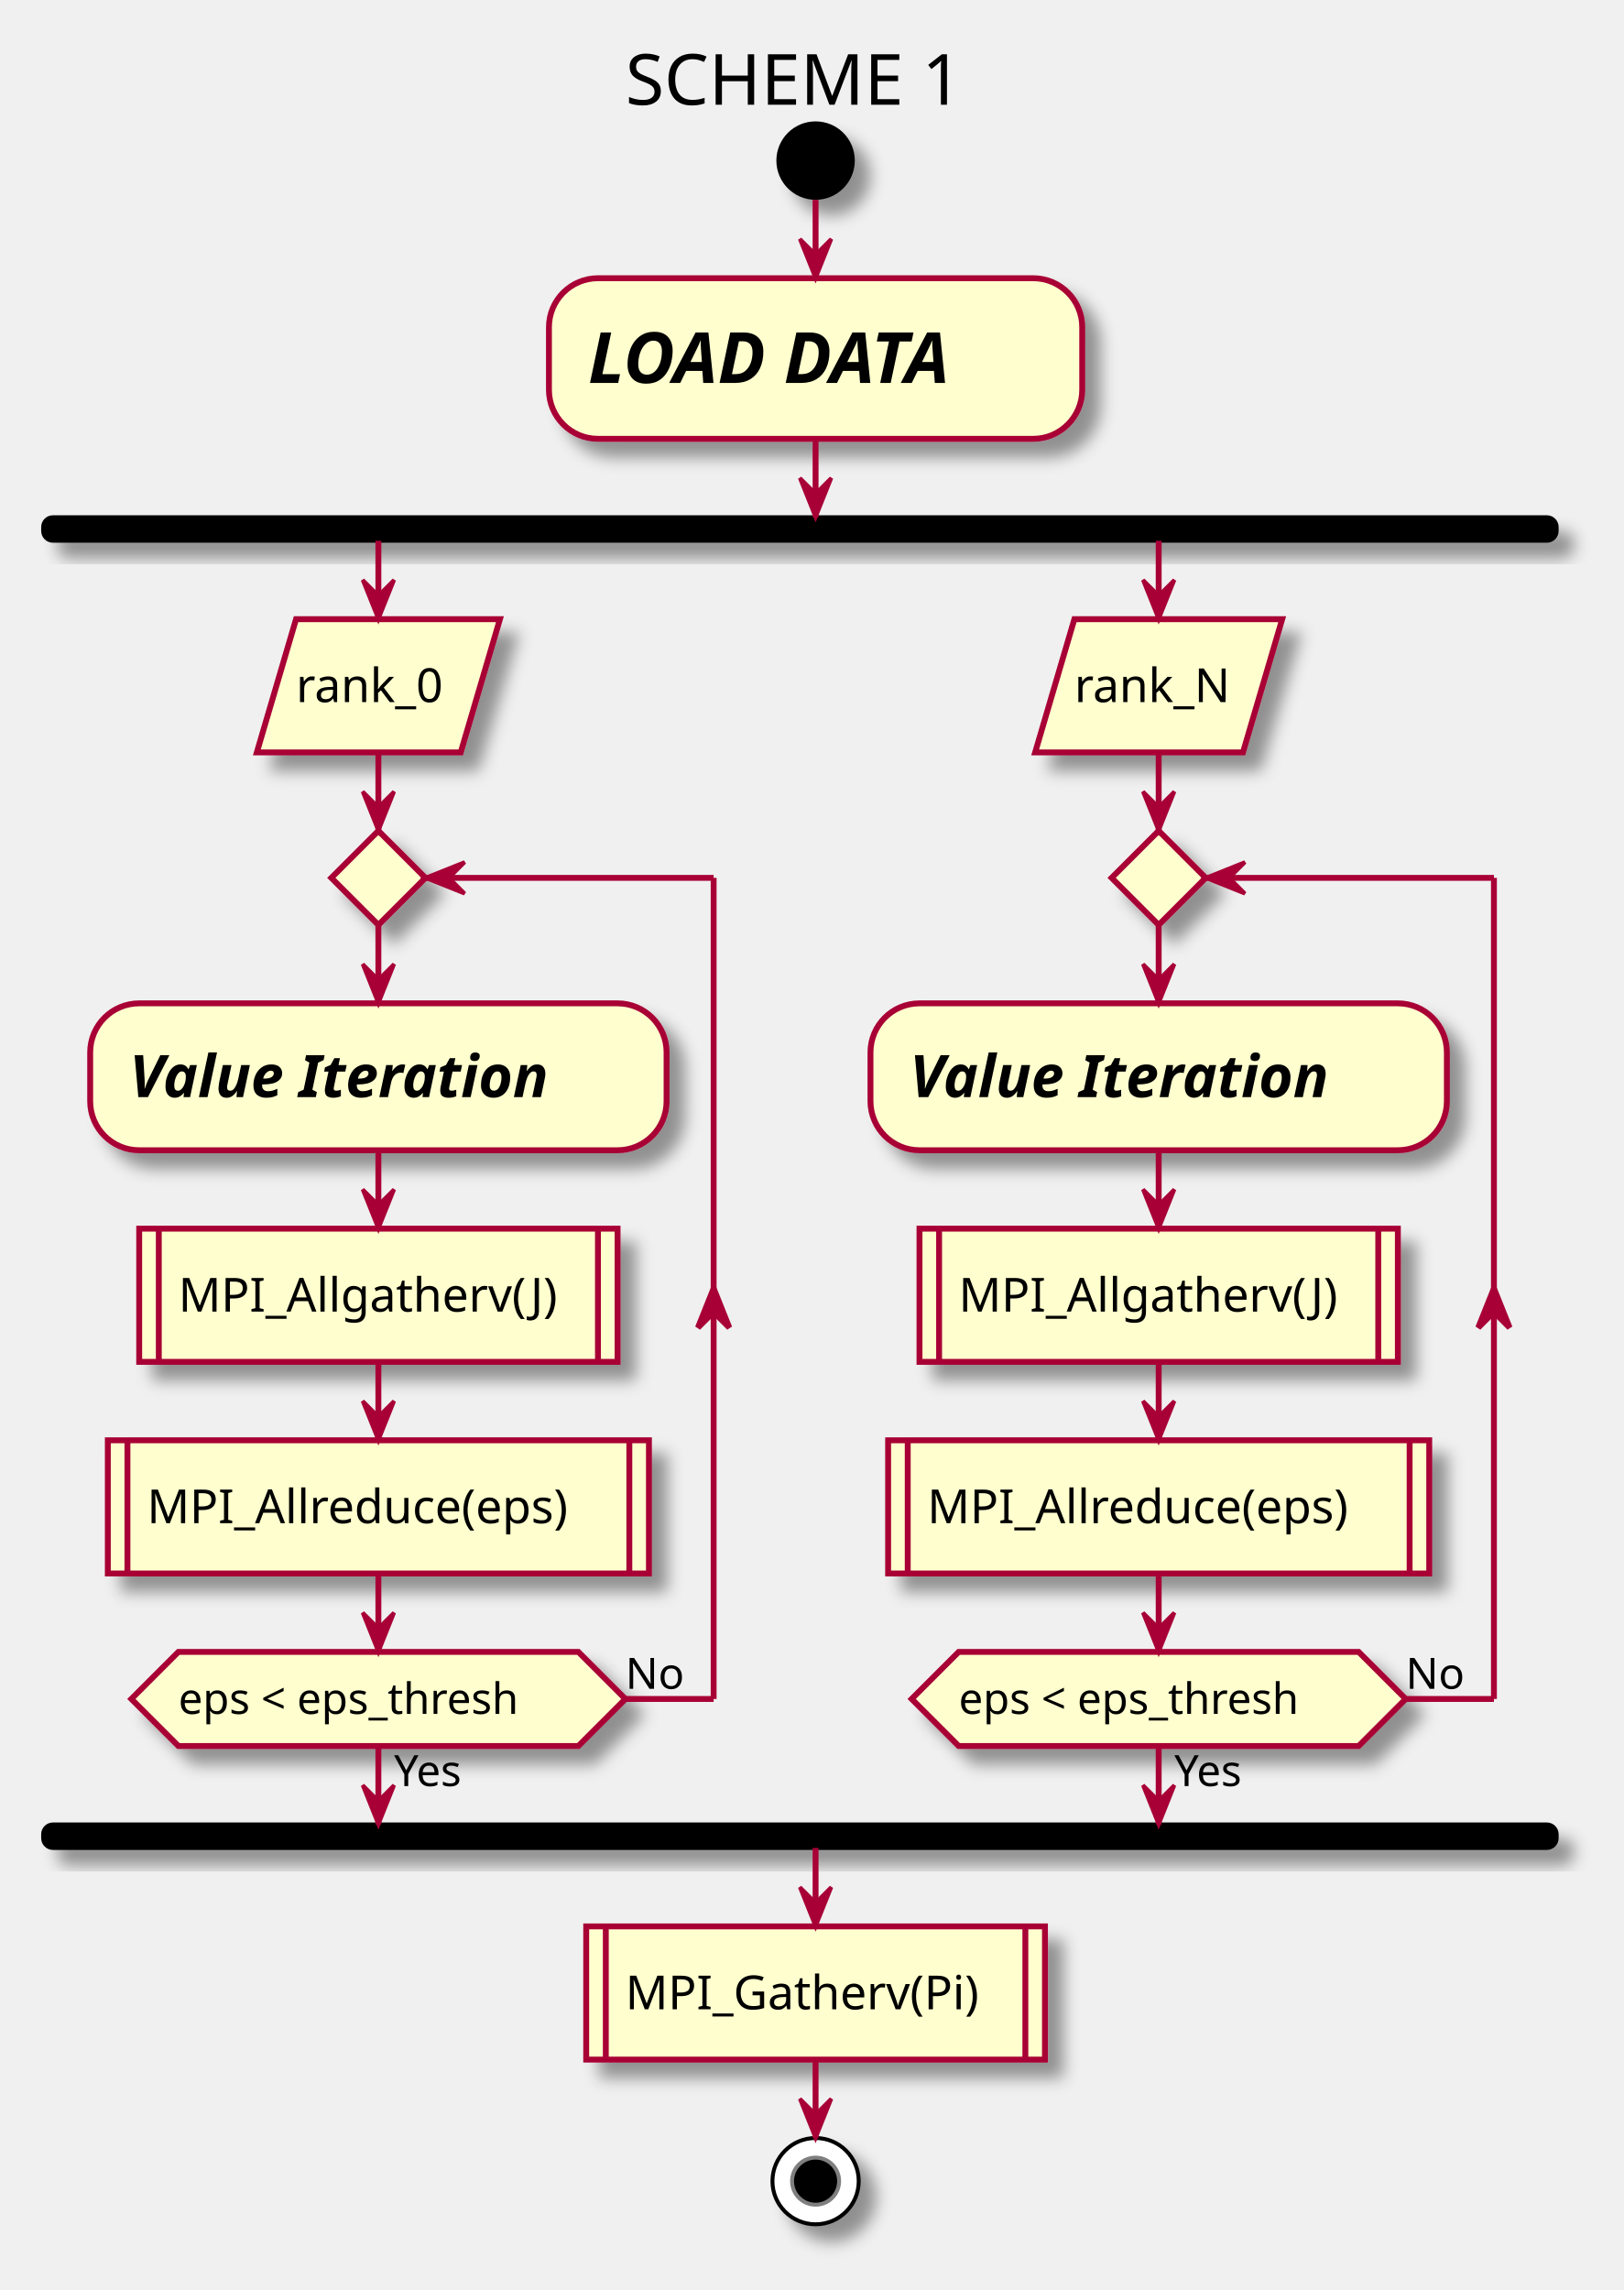
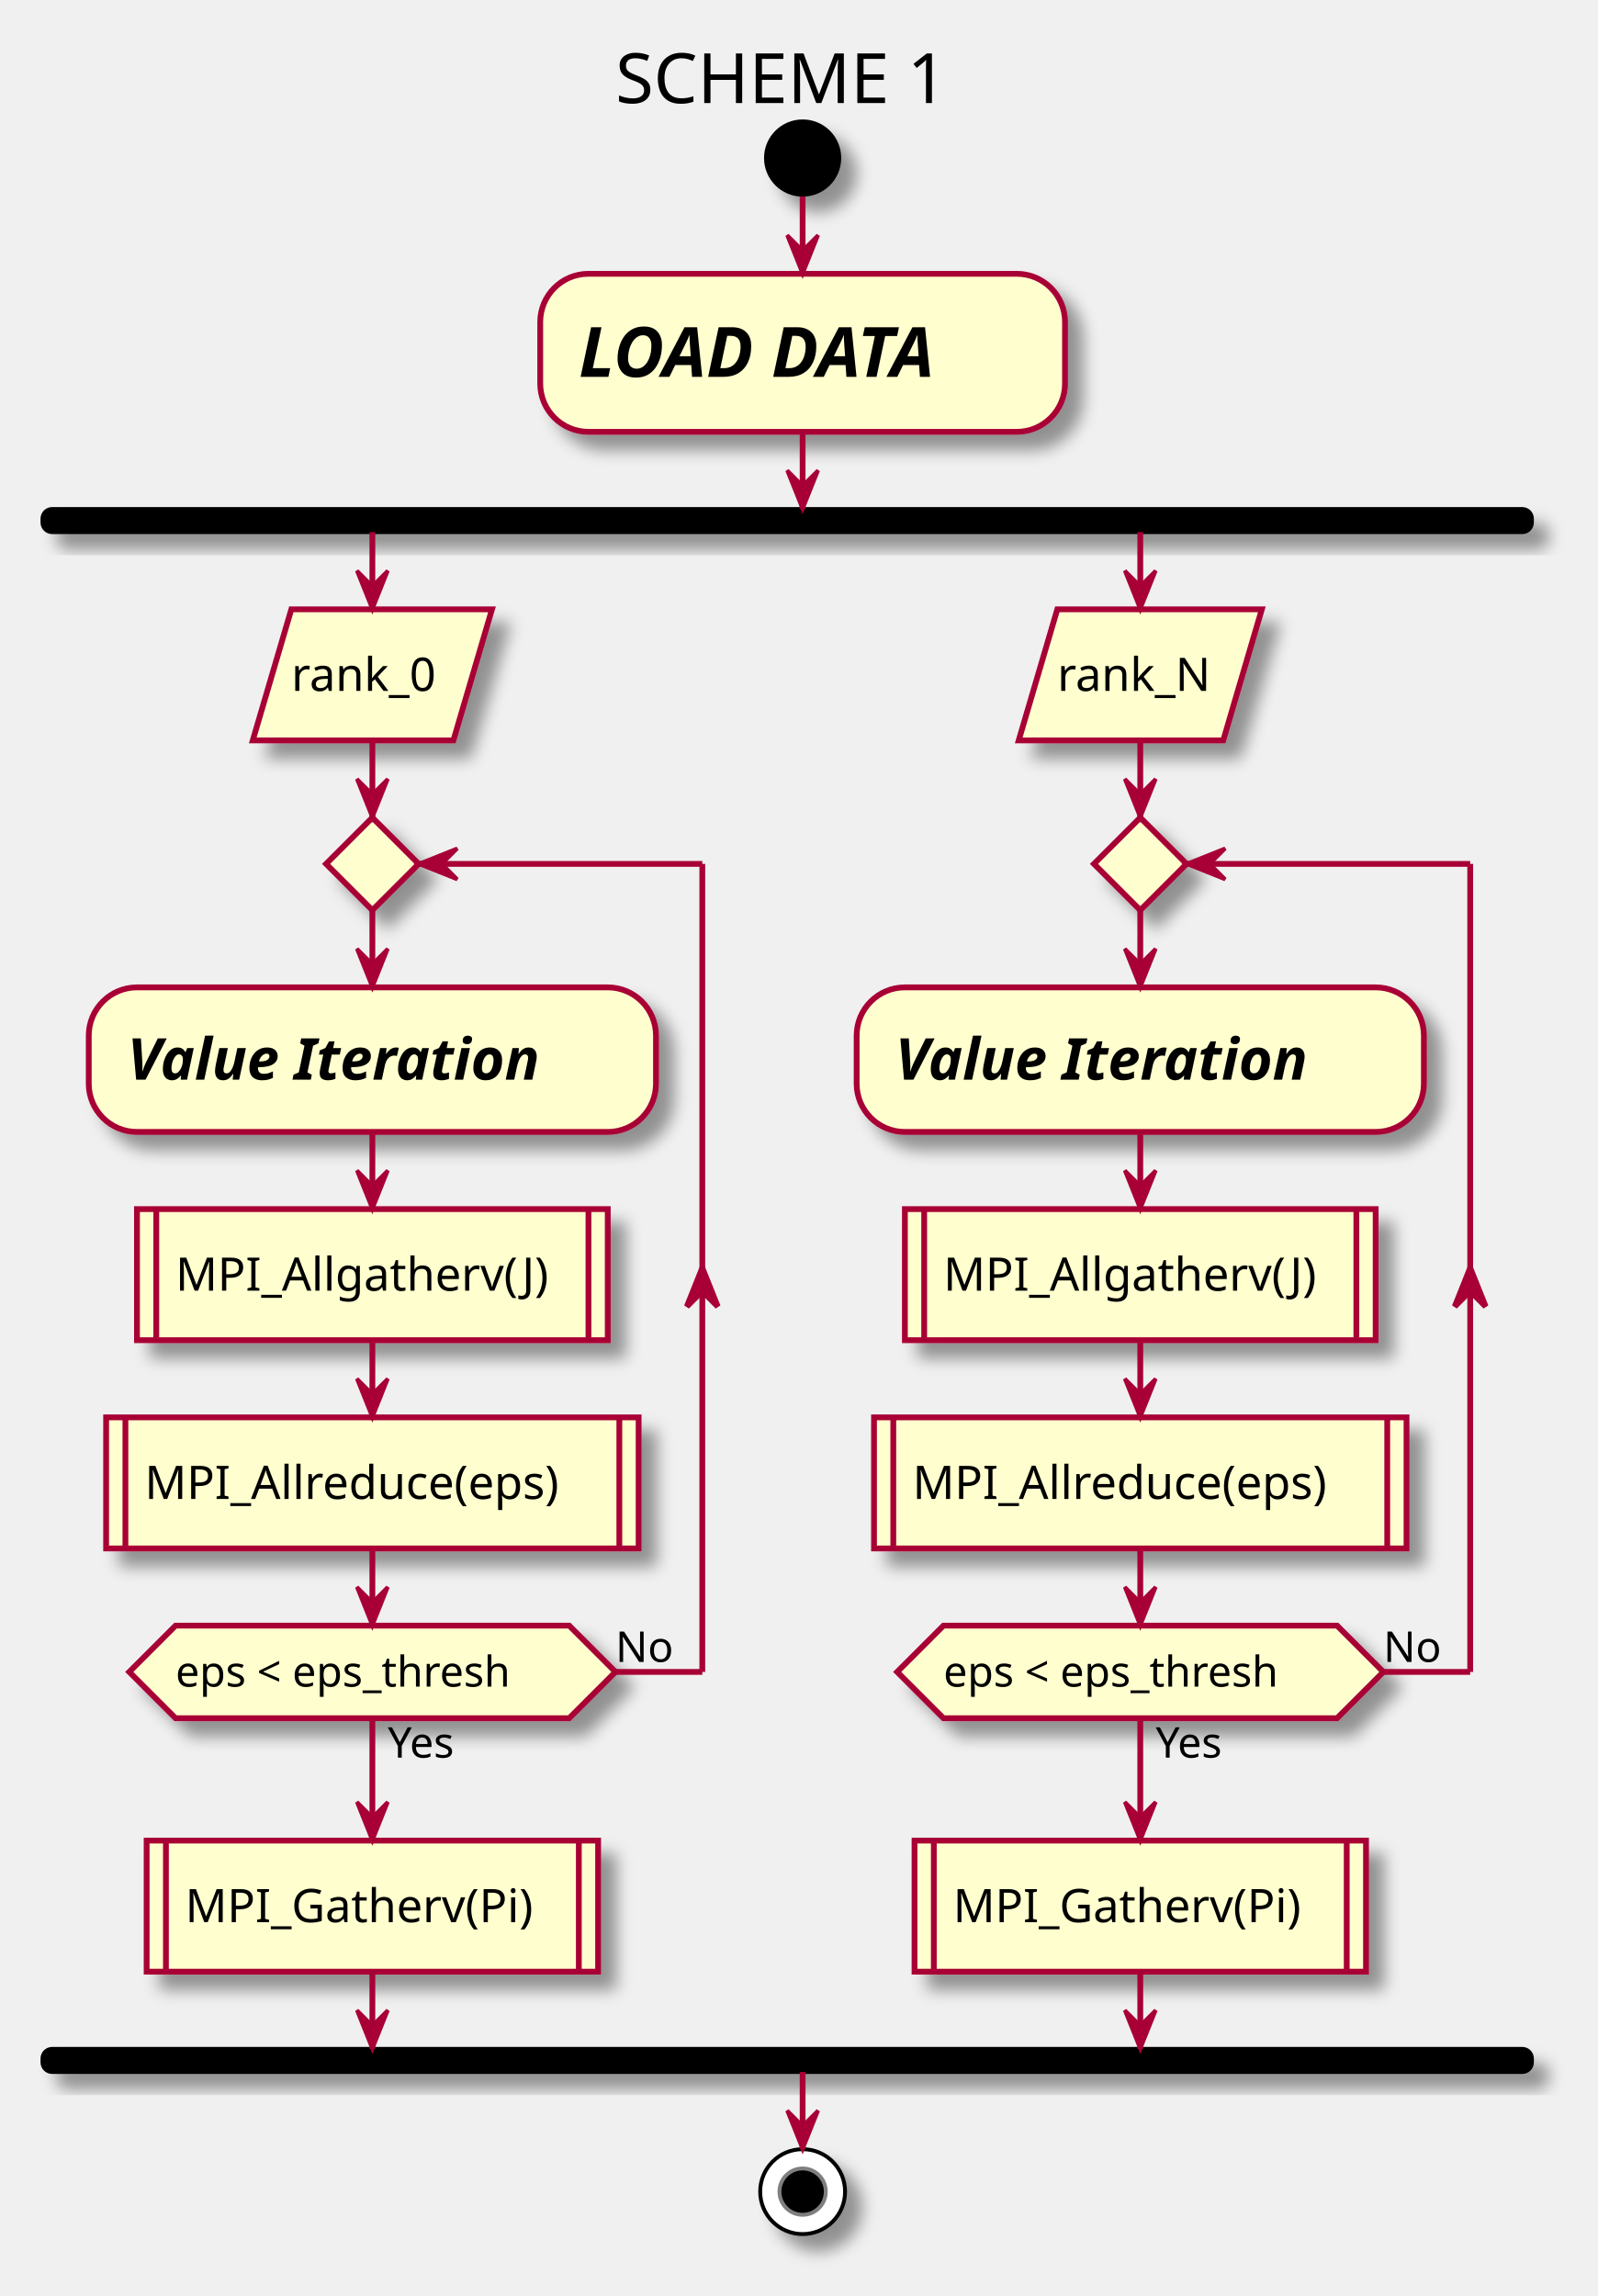
- <svg xmlns="http://www.w3.org/2000/svg" contentScriptType="application/ecmascript" contentStyleType="text/css" height="584px" preserveAspectRatio="none" style="width:414px;height:584px;background:#FFFFFF;" version="1.1" viewBox="0 0 414 584" width="414px" zoomAndPan="magnify">
+ <svg xmlns="http://www.w3.org/2000/svg" contentScriptType="application/ecmascript" contentStyleType="text/css" height="595px" preserveAspectRatio="none" style="width:414px;height:595px;background:#FFFFFF;" version="1.1" viewBox="0 0 414 595" width="414px" zoomAndPan="magnify">
  <defs>
-     <filter height="300%" id="f1ez5syjsue0at" width="300%" x="-1" y="-1">
+     <filter height="300%" id="fknwus31zrivu" width="300%" x="-1" y="-1">
      <feGaussianBlur result="blurOut" stdDeviation="2.0" />
      <feColorMatrix in="blurOut" result="blurOut2" type="matrix" values="0 0 0 0 0 0 0 0 0 0 0 0 0 0 0 0 0 0 .4 0" />
      <feOffset dx="4.0" dy="4.0" in="blurOut2" result="blurOut3" />
      <feBlend in="SourceGraphic" in2="blurOut3" mode="normal" />
    </filter>
  </defs>
  <g>
    <text fill="#000000" font-family="sans-serif" font-size="18" lengthAdjust="spacing" textLength="93" x="159.5" y="26.708">SCHEME 1</text>
-     <ellipse cx="208" cy="40.953" fill="#000000" filter="url(#f1ez5syjsue0at)" rx="10" ry="10" style="stroke:none;stroke-width:1.0;" />
-     <rect fill="#FEFECE" filter="url(#f1ez5syjsue0at)" height="40.953" rx="12.5" ry="12.5" style="stroke:#A80036;stroke-width:1.5;" width="136" x="140" y="70.953" />
+     <ellipse cx="208" cy="40.953" fill="#000000" filter="url(#fknwus31zrivu)" rx="10" ry="10" style="stroke:none;stroke-width:1.0;" />
+     <rect fill="#FEFECE" filter="url(#fknwus31zrivu)" height="40.953" rx="12.5" ry="12.5" style="stroke:#A80036;stroke-width:1.5;" width="136" x="140" y="70.953" />
    <text fill="#000000" font-family="sans-serif" font-size="18" font-style="italic" font-weight="bold" lengthAdjust="spacing" textLength="116" x="150" y="97.661">LOAD DATA</text>
-     <rect fill="#000000" filter="url(#f1ez5syjsue0at)" height="6" rx="2.5" ry="2.5" style="stroke:#000000;stroke-width:1.0;" width="386" x="11" y="131.906" />
-     <polygon fill="#FEFECE" filter="url(#f1ez5syjsue0at)" points="75.5,157.906,127.5,157.906,117.5,191.875,65.5,191.875" style="stroke:#A80036;stroke-width:1.5;" />
+     <rect fill="#000000" filter="url(#fknwus31zrivu)" height="6" rx="2.5" ry="2.5" style="stroke:#000000;stroke-width:1.0;" width="386" x="11" y="131.906" />
+     <polygon fill="#FEFECE" filter="url(#fknwus31zrivu)" points="75.5,157.906,127.5,157.906,117.5,191.875,65.5,191.875" style="stroke:#A80036;stroke-width:1.5;" />
    <text fill="#000000" font-family="sans-serif" font-size="12" lengthAdjust="spacing" textLength="42" x="75.5" y="179.045">rank_0</text>
-     <rect fill="#FEFECE" filter="url(#f1ez5syjsue0at)" height="37.461" rx="12.5" ry="12.5" style="stroke:#A80036;stroke-width:1.5;" width="147" x="23" y="255.875" />
+     <rect fill="#FEFECE" filter="url(#fknwus31zrivu)" height="37.461" rx="12.5" ry="12.5" style="stroke:#A80036;stroke-width:1.5;" width="147" x="23" y="255.875" />
    <text fill="#000000" font-family="sans-serif" font-size="15" font-style="italic" font-weight="bold" lengthAdjust="spacing" textLength="127" x="33" y="279.798">Value Iteration</text>
-     <rect fill="#FEFECE" filter="url(#f1ez5syjsue0at)" height="33.969" style="stroke:#A80036;stroke-width:1.5;" width="122" x="35.5" y="313.336" />
+     <rect fill="#FEFECE" filter="url(#fknwus31zrivu)" height="33.969" style="stroke:#A80036;stroke-width:1.5;" width="122" x="35.5" y="313.336" />
    <line style="stroke:#A80036;stroke-width:1.5;" x1="40.5" x2="40.5" y1="313.336" y2="347.305" />
    <line style="stroke:#A80036;stroke-width:1.5;" x1="152.5" x2="152.5" y1="313.336" y2="347.305" />
    <text fill="#000000" font-family="sans-serif" font-size="12" lengthAdjust="spacing" textLength="102" x="45.5" y="334.475">MPI_Allgatherv(J)</text>
-     <rect fill="#FEFECE" filter="url(#f1ez5syjsue0at)" height="33.969" style="stroke:#A80036;stroke-width:1.5;" width="138" x="27.5" y="367.305" />
+     <rect fill="#FEFECE" filter="url(#fknwus31zrivu)" height="33.969" style="stroke:#A80036;stroke-width:1.5;" width="138" x="27.5" y="367.305" />
    <line style="stroke:#A80036;stroke-width:1.5;" x1="32.5" x2="32.5" y1="367.305" y2="401.273" />
    <line style="stroke:#A80036;stroke-width:1.5;" x1="160.5" x2="160.5" y1="367.305" y2="401.273" />
    <text fill="#000000" font-family="sans-serif" font-size="12" lengthAdjust="spacing" textLength="118" x="37.5" y="388.443">MPI_Allreduce(eps)</text>
-     <polygon fill="#FEFECE" filter="url(#f1ez5syjsue0at)" points="96.5,211.875,108.5,223.875,96.5,235.875,84.5,223.875,96.5,211.875" style="stroke:#A80036;stroke-width:1.5;" />
-     <polygon fill="#FEFECE" filter="url(#f1ez5syjsue0at)" points="45.5,421.273,147.5,421.273,159.5,433.273,147.5,445.273,45.5,445.273,33.5,433.273,45.5,421.273" style="stroke:#A80036;stroke-width:1.5;" />
+     <polygon fill="#FEFECE" filter="url(#fknwus31zrivu)" points="96.5,211.875,108.5,223.875,96.5,235.875,84.5,223.875,96.5,211.875" style="stroke:#A80036;stroke-width:1.5;" />
+     <polygon fill="#FEFECE" filter="url(#fknwus31zrivu)" points="45.5,421.273,147.5,421.273,159.5,433.273,147.5,445.273,45.5,445.273,33.5,433.273,45.5,421.273" style="stroke:#A80036;stroke-width:1.5;" />
    <text fill="#000000" font-family="sans-serif" font-size="11" lengthAdjust="spacing" textLength="21" x="100.5" y="455.484">Yes</text>
    <text fill="#000000" font-family="sans-serif" font-size="11" lengthAdjust="spacing" textLength="102" x="45.5" y="437.082">eps &lt; eps_thresh</text>
    <text fill="#000000" font-family="sans-serif" font-size="11" lengthAdjust="spacing" textLength="15" x="159.5" y="430.679">No</text>
-     <polygon fill="#FEFECE" filter="url(#f1ez5syjsue0at)" points="274,157.906,327,157.906,317,191.875,264,191.875" style="stroke:#A80036;stroke-width:1.5;" />
+     <rect fill="#FEFECE" filter="url(#fknwus31zrivu)" height="33.969" style="stroke:#A80036;stroke-width:1.5;" width="117" x="38" y="476.984" />
+     <line style="stroke:#A80036;stroke-width:1.5;" x1="43" x2="43" y1="476.984" y2="510.953" />
+     <line style="stroke:#A80036;stroke-width:1.5;" x1="150" x2="150" y1="476.984" y2="510.953" />
+     <text fill="#000000" font-family="sans-serif" font-size="12" lengthAdjust="spacing" textLength="97" x="48" y="498.123">MPI_Gatherv(Pi)</text>
+     <polygon fill="#FEFECE" filter="url(#fknwus31zrivu)" points="274,157.906,327,157.906,317,191.875,264,191.875" style="stroke:#A80036;stroke-width:1.5;" />
    <text fill="#000000" font-family="sans-serif" font-size="12" lengthAdjust="spacing" textLength="43" x="274" y="179.045">rank_N</text>
-     <rect fill="#FEFECE" filter="url(#f1ez5syjsue0at)" height="37.461" rx="12.5" ry="12.5" style="stroke:#A80036;stroke-width:1.5;" width="147" x="222" y="255.875" />
+     <rect fill="#FEFECE" filter="url(#fknwus31zrivu)" height="37.461" rx="12.5" ry="12.5" style="stroke:#A80036;stroke-width:1.5;" width="147" x="222" y="255.875" />
    <text fill="#000000" font-family="sans-serif" font-size="15" font-style="italic" font-weight="bold" lengthAdjust="spacing" textLength="127" x="232" y="279.798">Value Iteration</text>
-     <rect fill="#FEFECE" filter="url(#f1ez5syjsue0at)" height="33.969" style="stroke:#A80036;stroke-width:1.5;" width="122" x="234.5" y="313.336" />
+     <rect fill="#FEFECE" filter="url(#fknwus31zrivu)" height="33.969" style="stroke:#A80036;stroke-width:1.5;" width="122" x="234.5" y="313.336" />
    <line style="stroke:#A80036;stroke-width:1.5;" x1="239.5" x2="239.5" y1="313.336" y2="347.305" />
    <line style="stroke:#A80036;stroke-width:1.5;" x1="351.5" x2="351.5" y1="313.336" y2="347.305" />
    <text fill="#000000" font-family="sans-serif" font-size="12" lengthAdjust="spacing" textLength="102" x="244.5" y="334.475">MPI_Allgatherv(J)</text>
-     <rect fill="#FEFECE" filter="url(#f1ez5syjsue0at)" height="33.969" style="stroke:#A80036;stroke-width:1.5;" width="138" x="226.5" y="367.305" />
+     <rect fill="#FEFECE" filter="url(#fknwus31zrivu)" height="33.969" style="stroke:#A80036;stroke-width:1.5;" width="138" x="226.5" y="367.305" />
    <line style="stroke:#A80036;stroke-width:1.5;" x1="231.5" x2="231.5" y1="367.305" y2="401.273" />
    <line style="stroke:#A80036;stroke-width:1.5;" x1="359.5" x2="359.5" y1="367.305" y2="401.273" />
    <text fill="#000000" font-family="sans-serif" font-size="12" lengthAdjust="spacing" textLength="118" x="236.5" y="388.443">MPI_Allreduce(eps)</text>
-     <polygon fill="#FEFECE" filter="url(#f1ez5syjsue0at)" points="295.5,211.875,307.5,223.875,295.5,235.875,283.5,223.875,295.5,211.875" style="stroke:#A80036;stroke-width:1.5;" />
-     <polygon fill="#FEFECE" filter="url(#f1ez5syjsue0at)" points="244.5,421.273,346.5,421.273,358.5,433.273,346.5,445.273,244.5,445.273,232.5,433.273,244.5,421.273" style="stroke:#A80036;stroke-width:1.5;" />
+     <polygon fill="#FEFECE" filter="url(#fknwus31zrivu)" points="295.5,211.875,307.5,223.875,295.5,235.875,283.5,223.875,295.5,211.875" style="stroke:#A80036;stroke-width:1.5;" />
+     <polygon fill="#FEFECE" filter="url(#fknwus31zrivu)" points="244.5,421.273,346.5,421.273,358.5,433.273,346.5,445.273,244.5,445.273,232.5,433.273,244.5,421.273" style="stroke:#A80036;stroke-width:1.5;" />
    <text fill="#000000" font-family="sans-serif" font-size="11" lengthAdjust="spacing" textLength="21" x="299.5" y="455.484">Yes</text>
    <text fill="#000000" font-family="sans-serif" font-size="11" lengthAdjust="spacing" textLength="102" x="244.5" y="437.082">eps &lt; eps_thresh</text>
    <text fill="#000000" font-family="sans-serif" font-size="11" lengthAdjust="spacing" textLength="15" x="358.5" y="430.679">No</text>
-     <rect fill="#000000" filter="url(#f1ez5syjsue0at)" height="6" rx="2.5" ry="2.5" style="stroke:#000000;stroke-width:1.0;" width="386" x="11" y="465.273" />
-     <rect fill="#FEFECE" filter="url(#f1ez5syjsue0at)" height="33.969" style="stroke:#A80036;stroke-width:1.5;" width="117" x="149.5" y="491.273" />
-     <line style="stroke:#A80036;stroke-width:1.5;" x1="154.5" x2="154.5" y1="491.273" y2="525.242" />
-     <line style="stroke:#A80036;stroke-width:1.5;" x1="261.5" x2="261.5" y1="491.273" y2="525.242" />
-     <text fill="#000000" font-family="sans-serif" font-size="12" lengthAdjust="spacing" textLength="97" x="159.5" y="512.412">MPI_Gatherv(Pi)</text>
-     <ellipse cx="208" cy="556.242" fill="#FFFFFF" filter="url(#f1ez5syjsue0at)" rx="11" ry="11" style="stroke:#000000;stroke-width:1.0;" />
-     <ellipse cx="208" cy="556.242" fill="#000000" rx="6" ry="6" style="stroke:#7F7F7F;stroke-width:1.0;" />
+     <rect fill="#FEFECE" filter="url(#fknwus31zrivu)" height="33.969" style="stroke:#A80036;stroke-width:1.5;" width="117" x="237" y="476.984" />
+     <line style="stroke:#A80036;stroke-width:1.5;" x1="242" x2="242" y1="476.984" y2="510.953" />
+     <line style="stroke:#A80036;stroke-width:1.5;" x1="349" x2="349" y1="476.984" y2="510.953" />
+     <text fill="#000000" font-family="sans-serif" font-size="12" lengthAdjust="spacing" textLength="97" x="247" y="498.123">MPI_Gatherv(Pi)</text>
+     <rect fill="#000000" filter="url(#fknwus31zrivu)" height="6" rx="2.5" ry="2.5" style="stroke:#000000;stroke-width:1.0;" width="386" x="11" y="530.953" />
+     <ellipse cx="208" cy="567.953" fill="#FFFFFF" filter="url(#fknwus31zrivu)" rx="11" ry="11" style="stroke:#000000;stroke-width:1.0;" />
+     <ellipse cx="208" cy="567.953" fill="#000000" rx="6" ry="6" style="stroke:#7F7F7F;stroke-width:1.0;" />
    <line style="stroke:#A80036;stroke-width:1.5;" x1="208" x2="208" y1="50.953" y2="70.953" />
    <polygon fill="#A80036" points="204,60.953,208,70.953,212,60.953,208,64.953" style="stroke:#A80036;stroke-width:1.0;" />
    <line style="stroke:#A80036;stroke-width:1.5;" x1="96.5" x2="96.5" y1="293.336" y2="313.336" />
    <polygon fill="#A80036" points="92.5,303.336,96.5,313.336,100.5,303.336,96.5,307.336" style="stroke:#A80036;stroke-width:1.0;" />
    <line style="stroke:#A80036;stroke-width:1.5;" x1="96.5" x2="96.5" y1="347.305" y2="367.305" />
    <polygon fill="#A80036" points="92.5,357.305,96.5,367.305,100.5,357.305,96.5,361.305" style="stroke:#A80036;stroke-width:1.0;" />
    <line style="stroke:#A80036;stroke-width:1.5;" x1="96.5" x2="96.5" y1="235.875" y2="255.875" />
    <polygon fill="#A80036" points="92.5,245.875,96.5,255.875,100.5,245.875,96.5,249.875" style="stroke:#A80036;stroke-width:1.0;" />
    <line style="stroke:#A80036;stroke-width:1.5;" x1="159.5" x2="182" y1="433.273" y2="433.273" />
    <polygon fill="#A80036" points="178,338.574,182,328.574,186,338.574,182,334.574" style="stroke:#A80036;stroke-width:1.5;" />
    <line style="stroke:#A80036;stroke-width:1.5;" x1="182" x2="182" y1="223.875" y2="433.273" />
    <line style="stroke:#A80036;stroke-width:1.5;" x1="182" x2="108.5" y1="223.875" y2="223.875" />
    <polygon fill="#A80036" points="118.5,219.875,108.5,223.875,118.5,227.875,114.5,223.875" style="stroke:#A80036;stroke-width:1.0;" />
    <line style="stroke:#A80036;stroke-width:1.5;" x1="96.5" x2="96.5" y1="401.273" y2="421.273" />
    <polygon fill="#A80036" points="92.5,411.273,96.5,421.273,100.5,411.273,96.5,415.273" style="stroke:#A80036;stroke-width:1.0;" />
    <line style="stroke:#A80036;stroke-width:1.5;" x1="96.5" x2="96.5" y1="191.875" y2="211.875" />
    <polygon fill="#A80036" points="92.5,201.875,96.5,211.875,100.5,201.875,96.5,205.875" style="stroke:#A80036;stroke-width:1.0;" />
+     <line style="stroke:#A80036;stroke-width:1.5;" x1="96.5" x2="96.5" y1="445.273" y2="476.984" />
+     <polygon fill="#A80036" points="92.5,466.984,96.5,476.984,100.5,466.984,96.5,470.984" style="stroke:#A80036;stroke-width:1.0;" />
    <line style="stroke:#A80036;stroke-width:1.5;" x1="295.5" x2="295.5" y1="293.336" y2="313.336" />
    <polygon fill="#A80036" points="291.5,303.336,295.5,313.336,299.5,303.336,295.5,307.336" style="stroke:#A80036;stroke-width:1.0;" />
    <line style="stroke:#A80036;stroke-width:1.5;" x1="295.5" x2="295.5" y1="347.305" y2="367.305" />
    <polygon fill="#A80036" points="291.5,357.305,295.5,367.305,299.5,357.305,295.5,361.305" style="stroke:#A80036;stroke-width:1.0;" />
    <line style="stroke:#A80036;stroke-width:1.5;" x1="295.5" x2="295.5" y1="235.875" y2="255.875" />
    <polygon fill="#A80036" points="291.5,245.875,295.5,255.875,299.5,245.875,295.5,249.875" style="stroke:#A80036;stroke-width:1.0;" />
    <line style="stroke:#A80036;stroke-width:1.5;" x1="358.5" x2="381" y1="433.273" y2="433.273" />
    <polygon fill="#A80036" points="377,338.574,381,328.574,385,338.574,381,334.574" style="stroke:#A80036;stroke-width:1.5;" />
    <line style="stroke:#A80036;stroke-width:1.5;" x1="381" x2="381" y1="223.875" y2="433.273" />
    <line style="stroke:#A80036;stroke-width:1.5;" x1="381" x2="307.5" y1="223.875" y2="223.875" />
    <polygon fill="#A80036" points="317.5,219.875,307.5,223.875,317.5,227.875,313.5,223.875" style="stroke:#A80036;stroke-width:1.0;" />
    <line style="stroke:#A80036;stroke-width:1.5;" x1="295.5" x2="295.5" y1="401.273" y2="421.273" />
    <polygon fill="#A80036" points="291.5,411.273,295.5,421.273,299.5,411.273,295.5,415.273" style="stroke:#A80036;stroke-width:1.0;" />
    <line style="stroke:#A80036;stroke-width:1.5;" x1="295.5" x2="295.5" y1="191.875" y2="211.875" />
    <polygon fill="#A80036" points="291.5,201.875,295.5,211.875,299.5,201.875,295.5,205.875" style="stroke:#A80036;stroke-width:1.0;" />
+     <line style="stroke:#A80036;stroke-width:1.5;" x1="295.5" x2="295.5" y1="445.273" y2="476.984" />
+     <polygon fill="#A80036" points="291.5,466.984,295.5,476.984,299.5,466.984,295.5,470.984" style="stroke:#A80036;stroke-width:1.0;" />
    <line style="stroke:#A80036;stroke-width:1.5;" x1="96.5" x2="96.5" y1="137.906" y2="157.906" />
    <polygon fill="#A80036" points="92.5,147.906,96.5,157.906,100.5,147.906,96.5,151.906" style="stroke:#A80036;stroke-width:1.0;" />
    <line style="stroke:#A80036;stroke-width:1.5;" x1="295.5" x2="295.5" y1="137.906" y2="157.906" />
    <polygon fill="#A80036" points="291.5,147.906,295.5,157.906,299.5,147.906,295.5,151.906" style="stroke:#A80036;stroke-width:1.0;" />
-     <line style="stroke:#A80036;stroke-width:1.5;" x1="96.5" x2="96.5" y1="445.273" y2="465.273" />
-     <polygon fill="#A80036" points="92.5,455.273,96.5,465.273,100.5,455.273,96.5,459.273" style="stroke:#A80036;stroke-width:1.0;" />
-     <line style="stroke:#A80036;stroke-width:1.5;" x1="295.5" x2="295.5" y1="445.273" y2="465.273" />
-     <polygon fill="#A80036" points="291.5,455.273,295.5,465.273,299.5,455.273,295.5,459.273" style="stroke:#A80036;stroke-width:1.0;" />
+     <line style="stroke:#A80036;stroke-width:1.5;" x1="96.5" x2="96.5" y1="510.953" y2="530.953" />
+     <polygon fill="#A80036" points="92.5,520.953,96.5,530.953,100.5,520.953,96.5,524.953" style="stroke:#A80036;stroke-width:1.0;" />
+     <line style="stroke:#A80036;stroke-width:1.5;" x1="295.5" x2="295.5" y1="510.953" y2="530.953" />
+     <polygon fill="#A80036" points="291.5,520.953,295.5,530.953,299.5,520.953,295.5,524.953" style="stroke:#A80036;stroke-width:1.0;" />
    <line style="stroke:#A80036;stroke-width:1.5;" x1="208" x2="208" y1="111.906" y2="131.906" />
    <polygon fill="#A80036" points="204,121.906,208,131.906,212,121.906,208,125.906" style="stroke:#A80036;stroke-width:1.0;" />
-     <line style="stroke:#A80036;stroke-width:1.5;" x1="208" x2="208" y1="471.273" y2="491.273" />
-     <polygon fill="#A80036" points="204,481.273,208,491.273,212,481.273,208,485.273" style="stroke:#A80036;stroke-width:1.0;" />
-     <line style="stroke:#A80036;stroke-width:1.5;" x1="208" x2="208" y1="525.242" y2="545.242" />
-     <polygon fill="#A80036" points="204,535.242,208,545.242,212,535.242,208,539.242" style="stroke:#A80036;stroke-width:1.0;" />
+     <line style="stroke:#A80036;stroke-width:1.5;" x1="208" x2="208" y1="536.953" y2="556.953" />
+     <polygon fill="#A80036" points="204,546.953,208,556.953,212,546.953,208,550.953" style="stroke:#A80036;stroke-width:1.0;" />
  </g>
</svg>
